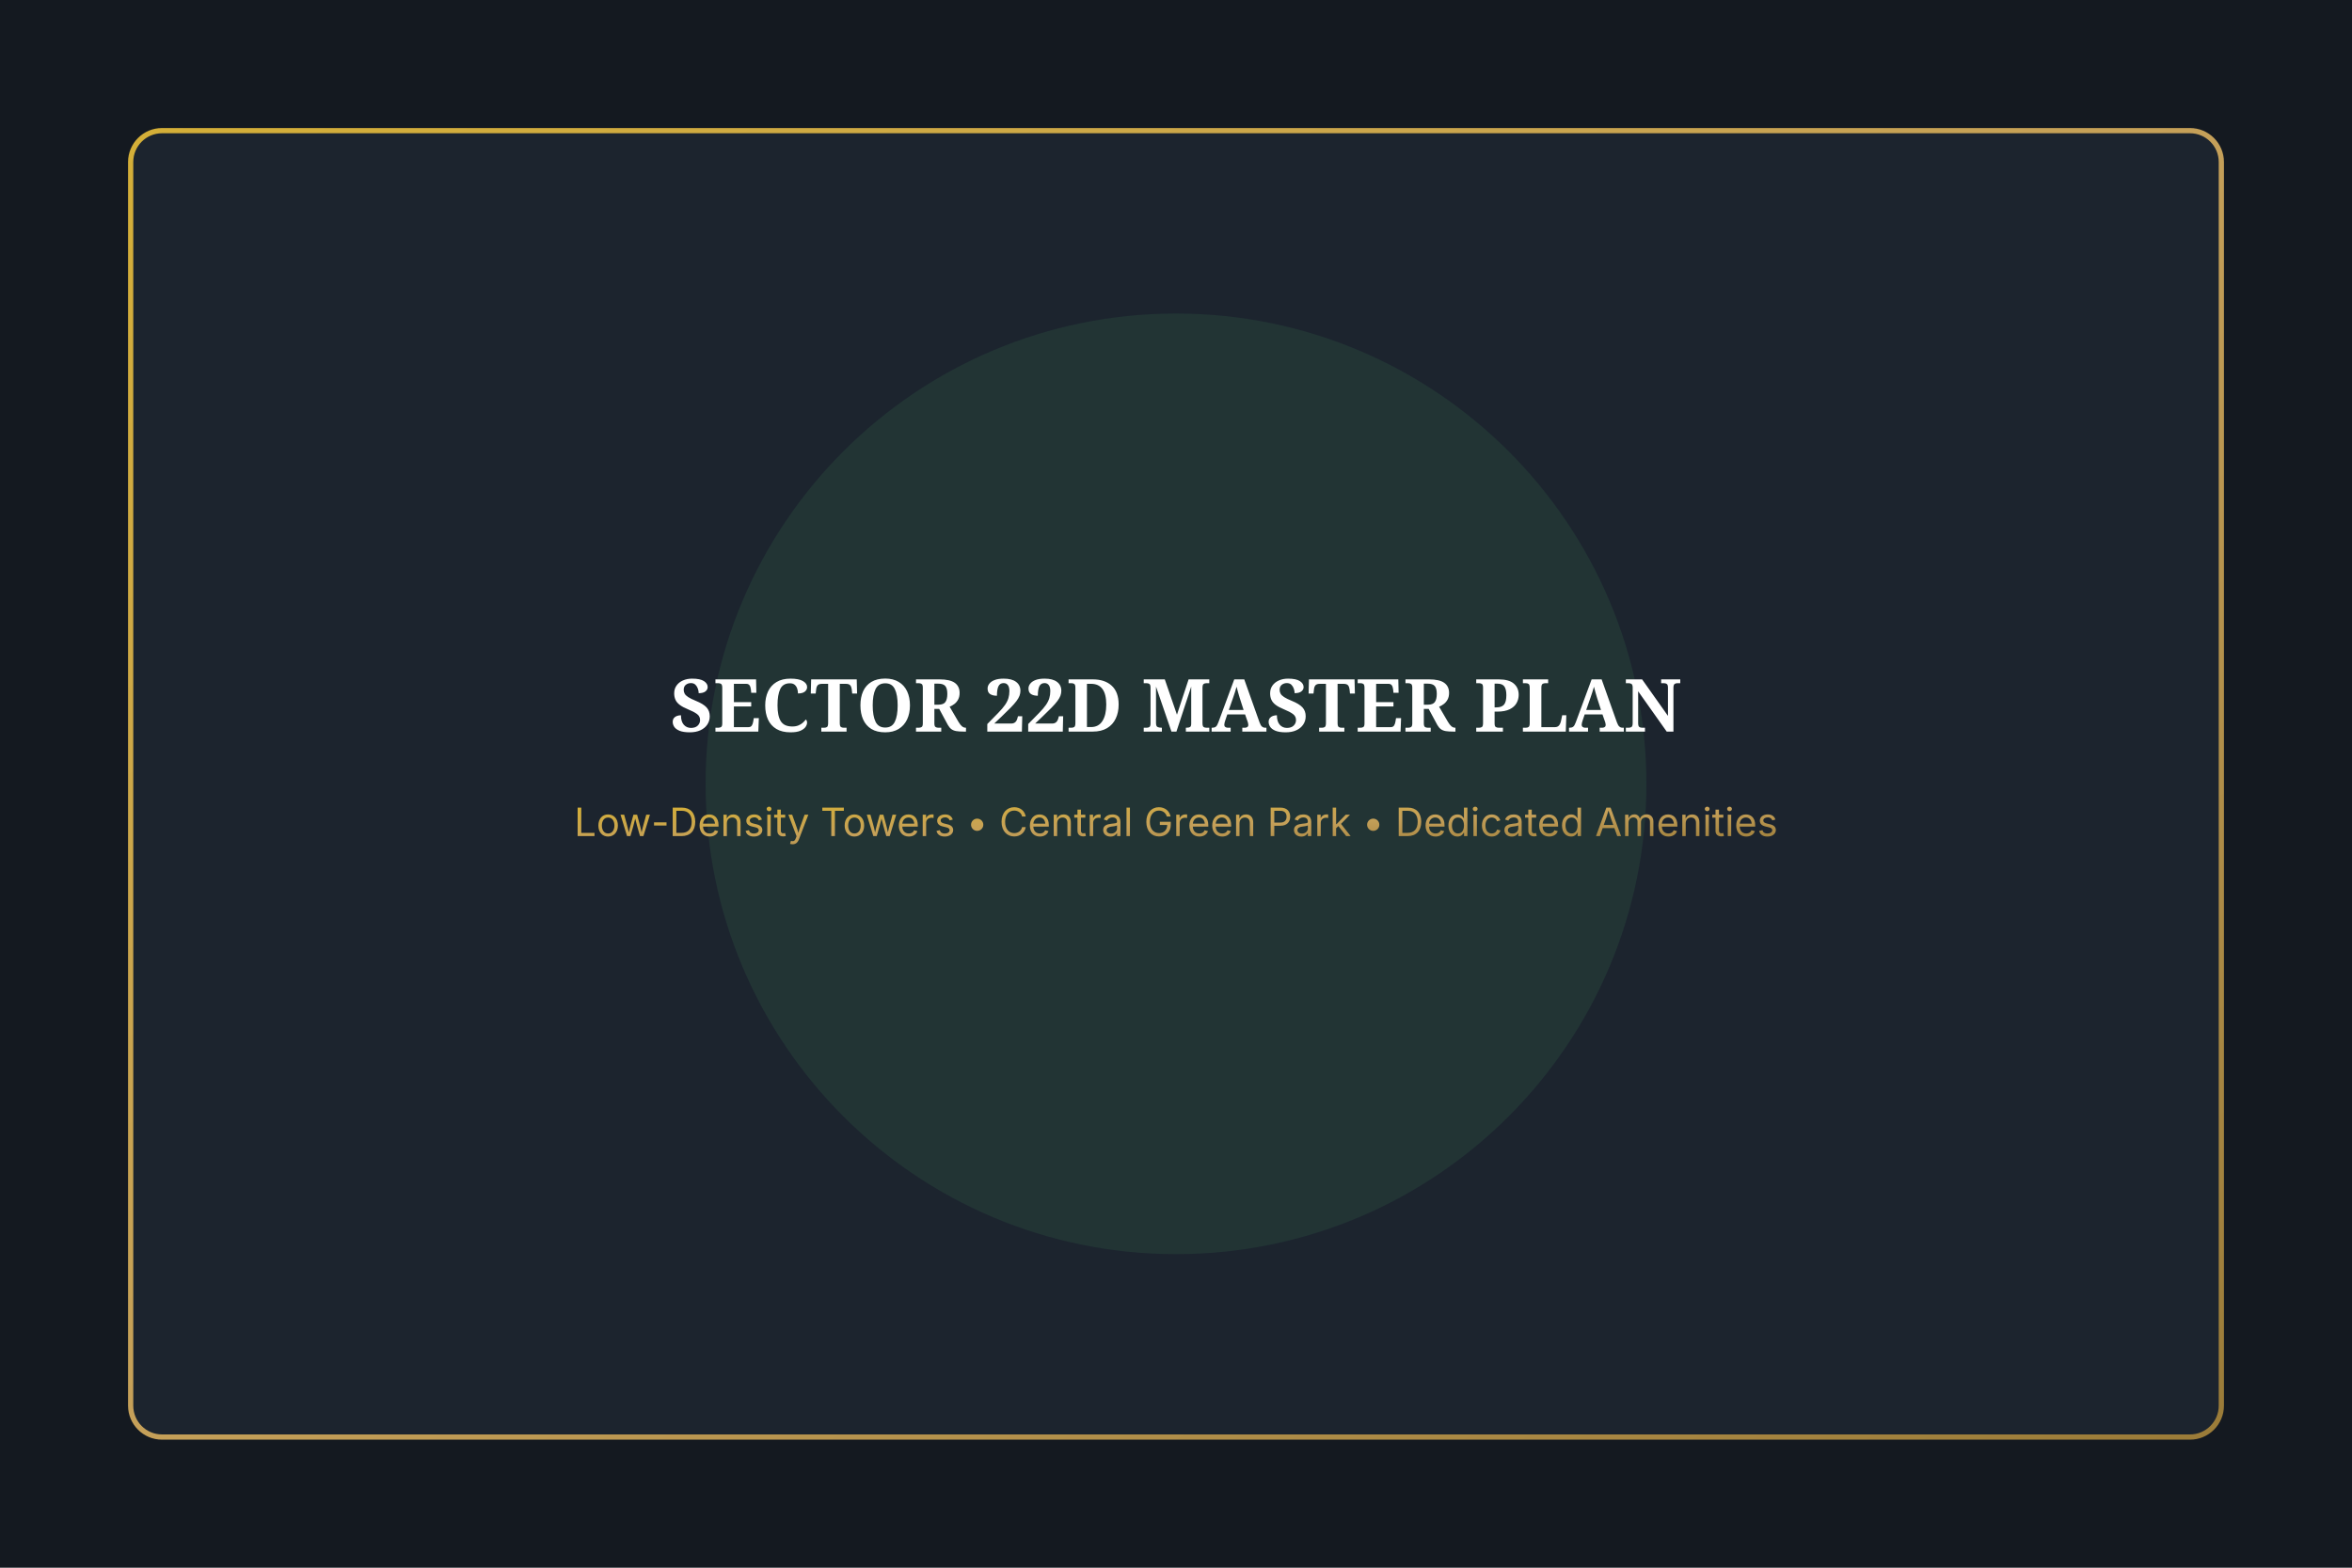
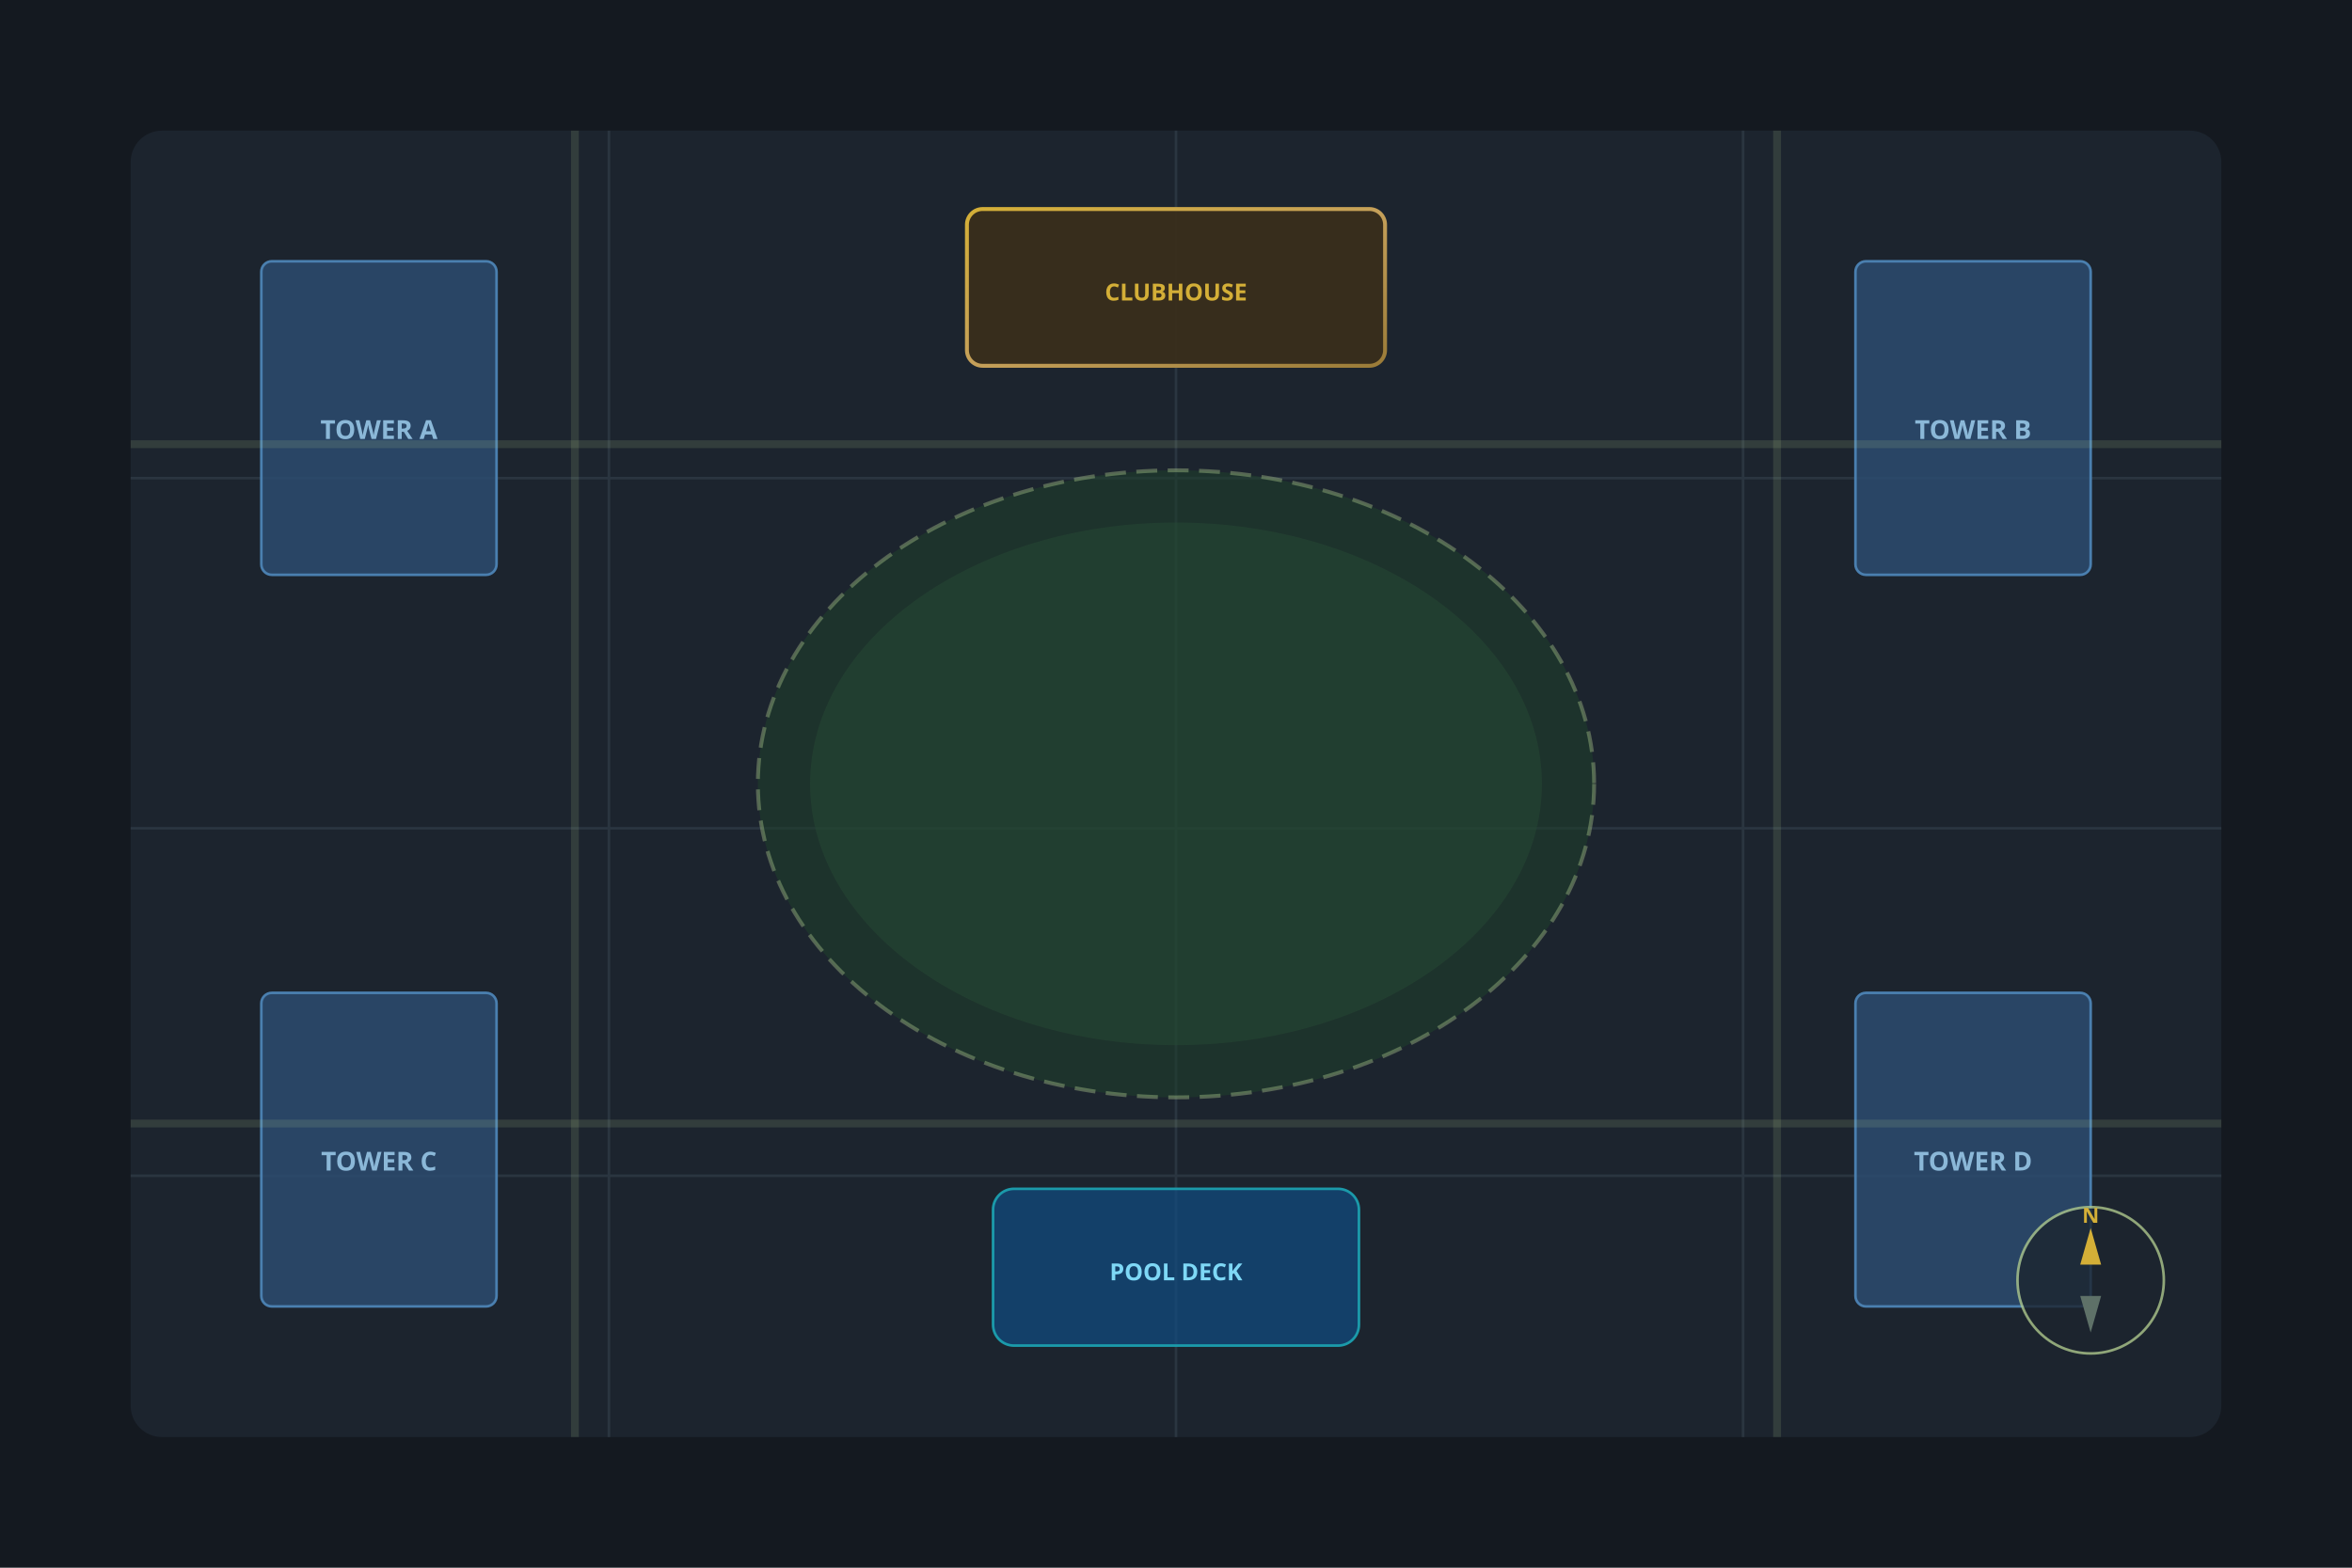
<svg xmlns="http://www.w3.org/2000/svg" viewBox="0 0 900 600" width="900" height="600">
  <defs>
    <linearGradient id="goldGrad" x1="0%" y1="0%" x2="100%" y2="100%">
      <stop offset="0%" stop-color="#D4AF37" />
      <stop offset="50%" stop-color="#C5A059" />
      <stop offset="100%" stop-color="#9A7B38" />
    </linearGradient>
    <linearGradient id="darkBg" x1="0%" y1="0%" x2="0%" y2="100%">
      <stop offset="0%" stop-color="#1E232A" />
      <stop offset="100%" stop-color="#121519" />
-     </linearGradient>
-     <linearGradient id="skyGrad" x1="0%" y1="0%" x2="0%" y2="100%">
-       <stop offset="0%" stop-color="#1B2A38" />
-       <stop offset="60%" stop-color="#2D4356" />
-       <stop offset="100%" stop-color="#435B66" />
    </linearGradient>
    <linearGradient id="greenGrad" x1="0%" y1="0%" x2="100%" y2="100%">
      <stop offset="0%" stop-color="#1E3E2B" />
      <stop offset="100%" stop-color="#112419" />
    </linearGradient>
    <linearGradient id="bluePool" x1="0%" y1="0%" x2="100%" y2="100%">
      <stop offset="0%" stop-color="#0F4C81" />
      <stop offset="100%" stop-color="#1B9AAA" />
    </linearGradient>
    <filter id="shadow" x="-10%" y="-10%" width="120%" height="120%">
      <feDropShadow dx="0" dy="4" stdDeviation="8" flood-color="#000000" flood-opacity="0.4" />
    </filter>
  </defs>
  <rect width="900" height="600" fill="#141920" />
-   <rect x="50" y="50" width="800" height="500" rx="12" fill="#1C242E" stroke="url(#goldGrad)" stroke-width="2" />
-   <circle cx="450" cy="300" r="180" fill="#2E5A44" opacity="0.3" />
-   <text x="450" y="280" font-family="'Playfair Display', serif" font-size="28" font-weight="700" fill="#FFFFFF" text-anchor="middle">SECTOR 22D MASTER PLAN</text>
-   <text x="450" y="320" font-family="'Inter', sans-serif" font-size="15" fill="url(#goldGrad)" text-anchor="middle">Low-Density Towers • Central Green Park • Dedicated Amenities</text>
+   <rect x="50" y="50" width="800" height="500" rx="12" fill="#1C242E" />
+   <line x1="50" y1="183" x2="850" y2="183" stroke="#2A3540" stroke-width="1" />
+   <line x1="50" y1="317" x2="850" y2="317" stroke="#2A3540" stroke-width="1" />
+   <line x1="50" y1="450" x2="850" y2="450" stroke="#2A3540" stroke-width="1" />
+   <line x1="233" y1="50" x2="233" y2="550" stroke="#2A3540" stroke-width="1" />
+   <line x1="450" y1="50" x2="450" y2="550" stroke="#2A3540" stroke-width="1" />
+   <line x1="667" y1="50" x2="667" y2="550" stroke="#2A3540" stroke-width="1" />
+   <ellipse cx="450" cy="300" rx="160" ry="120" fill="#1E3E2B" opacity="0.6" />
+   <ellipse cx="450" cy="300" rx="140" ry="100" fill="#264A34" opacity="0.5" />
+   <ellipse cx="450" cy="300" rx="160" ry="120" fill="none" stroke="#ACC78C" stroke-width="1.5" stroke-dasharray="8 4" opacity="0.4" />
+   <rect x="100" y="100" width="90" height="120" rx="4" fill="#2C4B6E" opacity="0.85" />
+   <rect x="100" y="100" width="90" height="120" rx="4" fill="none" stroke="#4A7FAF" stroke-width="1" />
+   <text x="145" y="168" font-family="sans-serif" font-size="10" fill="#8BB8D8" text-anchor="middle" font-weight="600">TOWER A</text>
+   <rect x="710" y="100" width="90" height="120" rx="4" fill="#2C4B6E" opacity="0.85" />
+   <rect x="710" y="100" width="90" height="120" rx="4" fill="none" stroke="#4A7FAF" stroke-width="1" />
+   <text x="755" y="168" font-family="sans-serif" font-size="10" fill="#8BB8D8" text-anchor="middle" font-weight="600">TOWER B</text>
+   <rect x="100" y="380" width="90" height="120" rx="4" fill="#2C4B6E" opacity="0.85" />
+   <rect x="100" y="380" width="90" height="120" rx="4" fill="none" stroke="#4A7FAF" stroke-width="1" />
+   <text x="145" y="448" font-family="sans-serif" font-size="10" fill="#8BB8D8" text-anchor="middle" font-weight="600">TOWER C</text>
+   <rect x="710" y="380" width="90" height="120" rx="4" fill="#2C4B6E" opacity="0.85" />
+   <rect x="710" y="380" width="90" height="120" rx="4" fill="none" stroke="#4A7FAF" stroke-width="1" />
+   <text x="755" y="448" font-family="sans-serif" font-size="10" fill="#8BB8D8" text-anchor="middle" font-weight="600">TOWER D</text>
+   <rect x="370" y="80" width="160" height="60" rx="6" fill="#3A2E1A" opacity="0.9" />
+   <rect x="370" y="80" width="160" height="60" rx="6" fill="none" stroke="url(#goldGrad)" stroke-width="1.5" />
+   <text x="450" y="115" font-family="sans-serif" font-size="9" fill="#D4AF37" text-anchor="middle" font-weight="700">CLUBHOUSE</text>
+   <rect x="380" y="455" width="140" height="60" rx="8" fill="#0F4C81" opacity="0.7" />
+   <rect x="380" y="455" width="140" height="60" rx="8" fill="none" stroke="#1B9AAA" stroke-width="1" />
+   <text x="450" y="490" font-family="sans-serif" font-size="9" fill="#7ED8F6" text-anchor="middle" font-weight="600">POOL DECK</text>
+   <path d="M 220 50 L 220 550" stroke="#ACC78C" stroke-width="3" opacity="0.15" />
+   <path d="M 680 50 L 680 550" stroke="#ACC78C" stroke-width="3" opacity="0.15" />
+   <path d="M 50 170 L 850 170" stroke="#ACC78C" stroke-width="3" opacity="0.15" />
+   <path d="M 50 430 L 850 430" stroke="#ACC78C" stroke-width="3" opacity="0.15" />
+   <g transform="translate(800, 490)">
+     <circle cx="0" cy="0" r="28" fill="#1C242E" stroke="#ACC78C" stroke-width="1" opacity="0.8" />
+     <polygon points="0,-20 4,-6 -4,-6" fill="#D4AF37" />
+     <polygon points="0,20 4,6 -4,6" fill="#5E7168" />
+     <text x="0" y="-22" font-family="sans-serif" font-size="8" fill="#D4AF37" text-anchor="middle" font-weight="700">N</text>
+   </g>
</svg>
